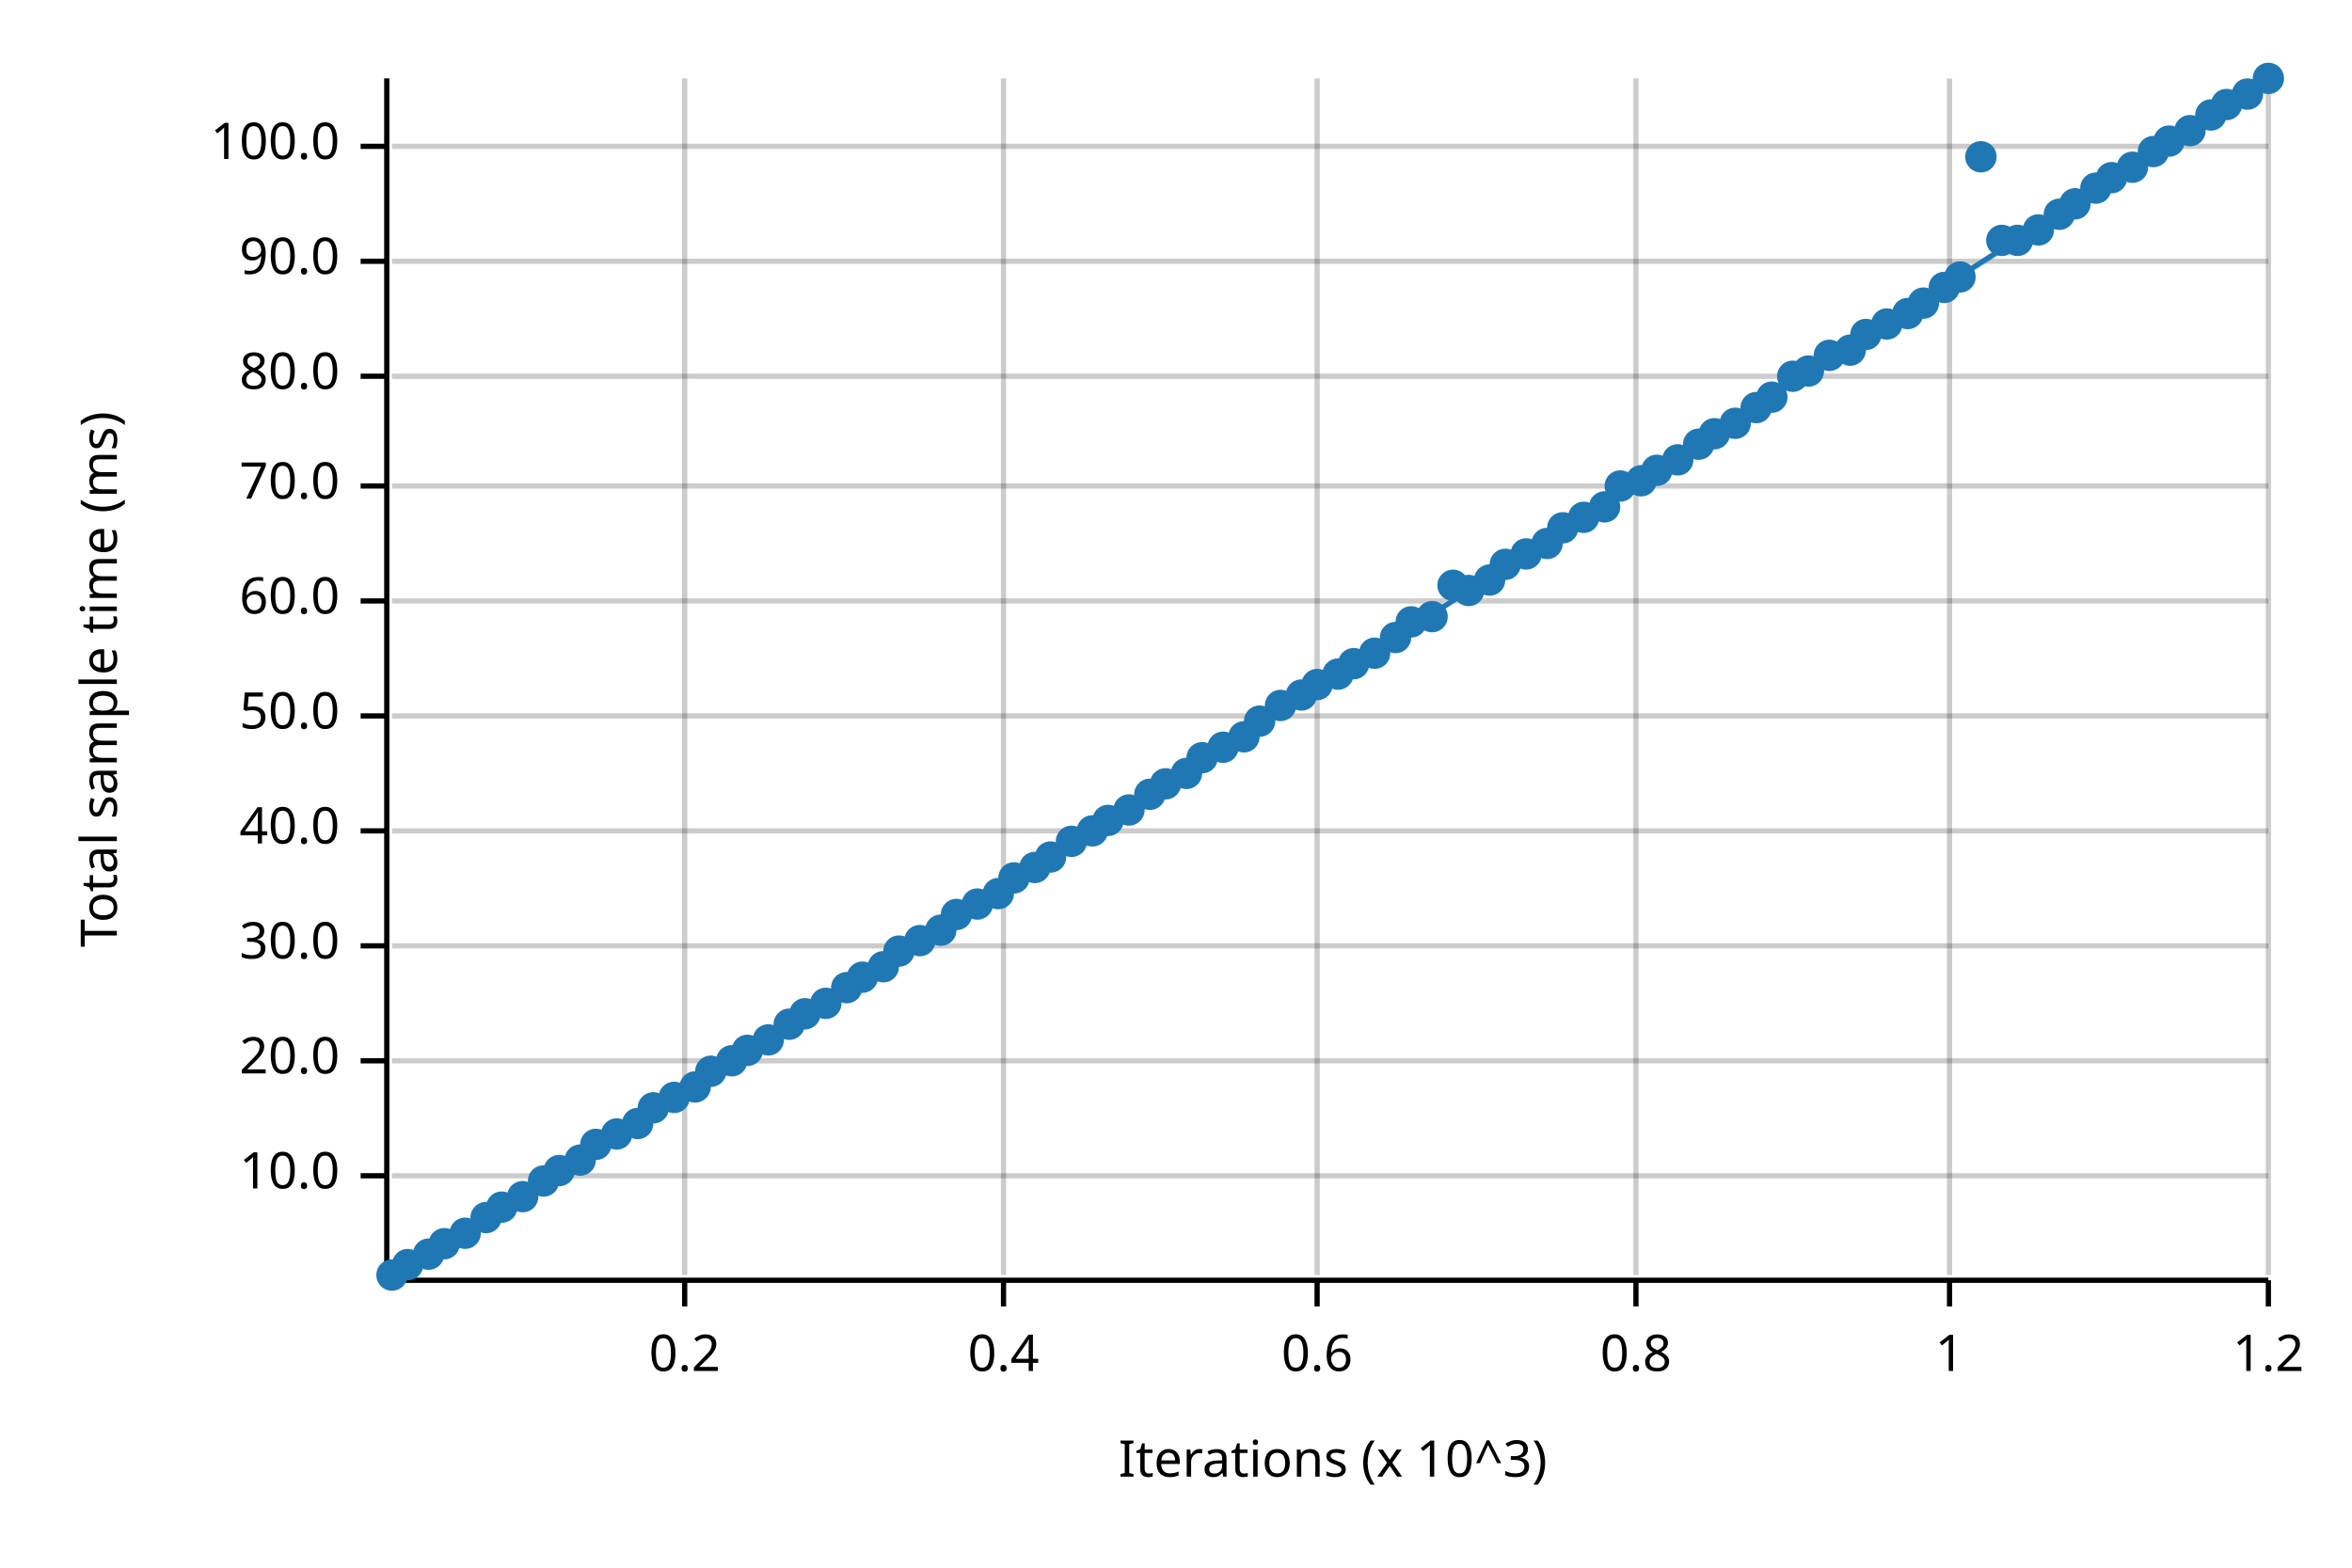
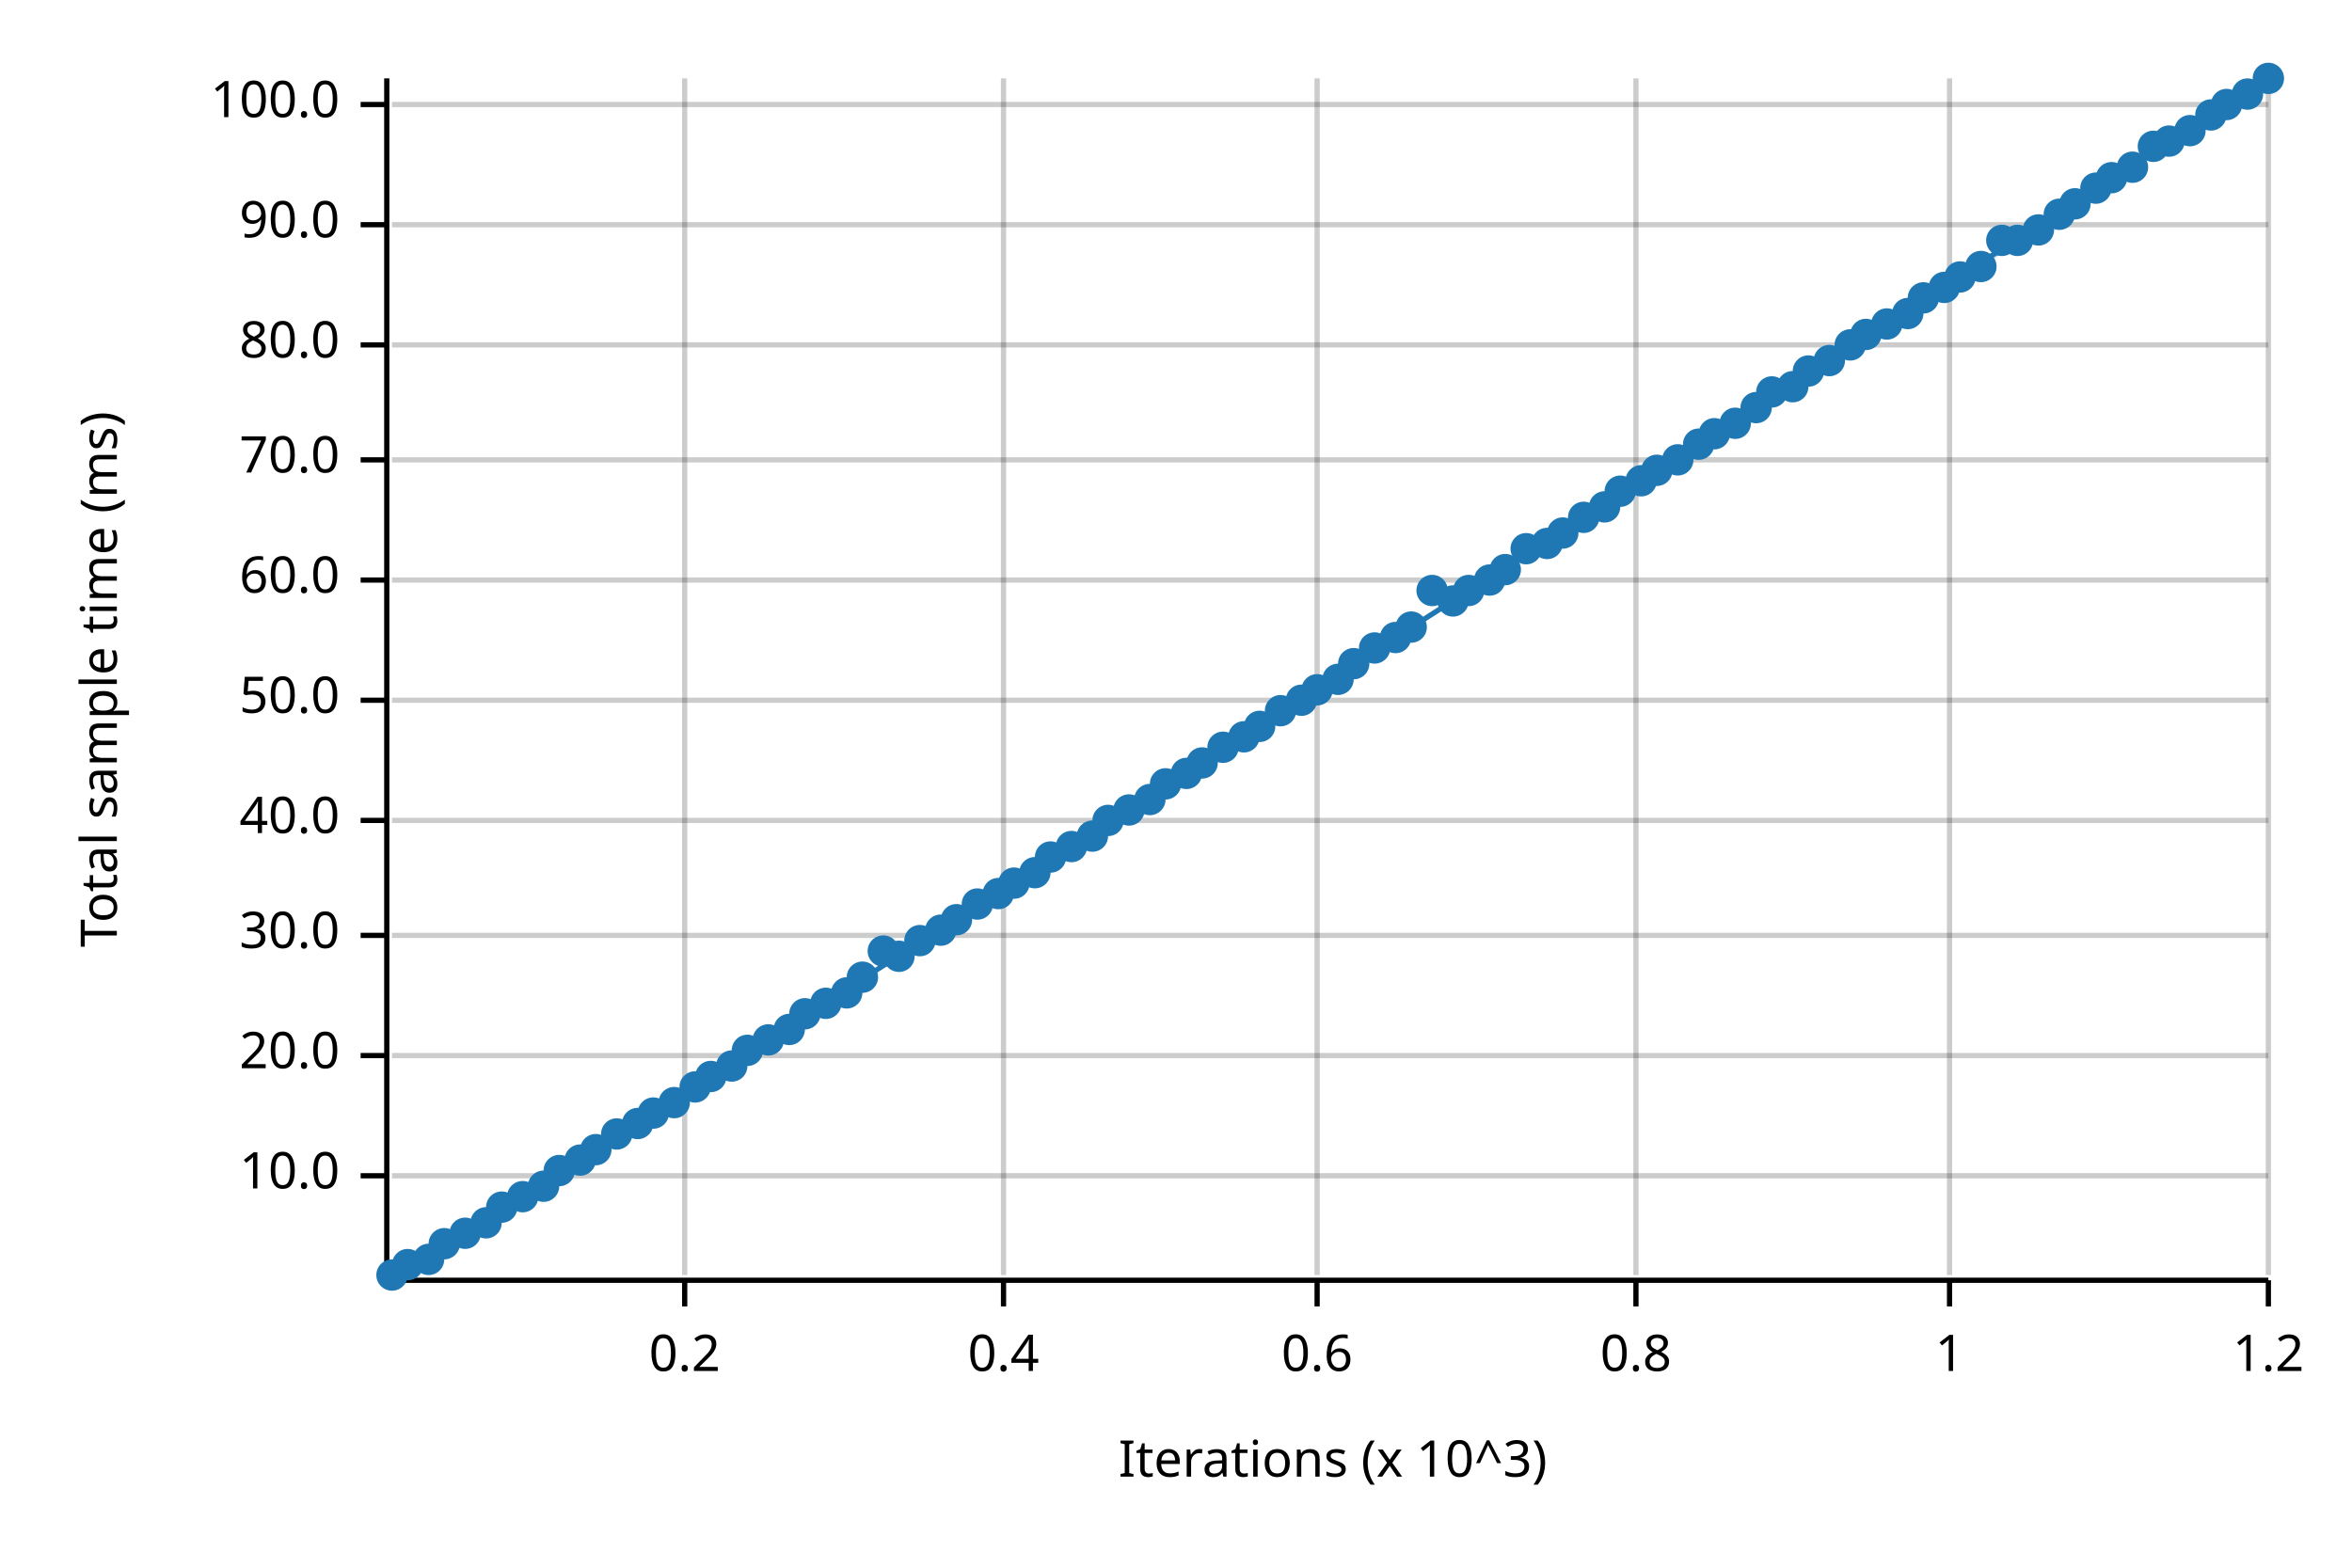
<svg xmlns="http://www.w3.org/2000/svg" width="450" height="300" viewBox="0 0 450 300">
  <text x="15" y="130" dy="0.76em" text-anchor="middle" font-family="sans-serif" font-size="9.677" opacity="1" fill="#000000" transform="rotate(270, 15, 130)">
Total sample time (ms)
</text>
  <text x="255" y="285" dy="-0.5ex" text-anchor="middle" font-family="sans-serif" font-size="9.677" opacity="1" fill="#000000">
Iterations (x 10^3)
</text>
  <line opacity="0.2" stroke="#000000" stroke-width="1" x1="131" y1="244" x2="131" y2="15" />
  <line opacity="0.2" stroke="#000000" stroke-width="1" x1="192" y1="244" x2="192" y2="15" />
  <line opacity="0.2" stroke="#000000" stroke-width="1" x1="252" y1="244" x2="252" y2="15" />
  <line opacity="0.2" stroke="#000000" stroke-width="1" x1="313" y1="244" x2="313" y2="15" />
  <line opacity="0.2" stroke="#000000" stroke-width="1" x1="373" y1="244" x2="373" y2="15" />
  <line opacity="0.2" stroke="#000000" stroke-width="1" x1="434" y1="244" x2="434" y2="15" />
  <line opacity="0.2" stroke="#000000" stroke-width="1" x1="75" y1="225" x2="434" y2="225" />
-   <line opacity="0.2" stroke="#000000" stroke-width="1" x1="75" y1="203" x2="434" y2="203" />
-   <line opacity="0.2" stroke="#000000" stroke-width="1" x1="75" y1="181" x2="434" y2="181" />
-   <line opacity="0.2" stroke="#000000" stroke-width="1" x1="75" y1="159" x2="434" y2="159" />
-   <line opacity="0.2" stroke="#000000" stroke-width="1" x1="75" y1="137" x2="434" y2="137" />
-   <line opacity="0.2" stroke="#000000" stroke-width="1" x1="75" y1="115" x2="434" y2="115" />
-   <line opacity="0.2" stroke="#000000" stroke-width="1" x1="75" y1="93" x2="434" y2="93" />
-   <line opacity="0.2" stroke="#000000" stroke-width="1" x1="75" y1="72" x2="434" y2="72" />
-   <line opacity="0.2" stroke="#000000" stroke-width="1" x1="75" y1="50" x2="434" y2="50" />
-   <line opacity="0.2" stroke="#000000" stroke-width="1" x1="75" y1="28" x2="434" y2="28" />
+   <line opacity="0.2" stroke="#000000" stroke-width="1" x1="75" y1="202" x2="434" y2="202" />
+   <line opacity="0.2" stroke="#000000" stroke-width="1" x1="75" y1="179" x2="434" y2="179" />
+   <line opacity="0.2" stroke="#000000" stroke-width="1" x1="75" y1="157" x2="434" y2="157" />
+   <line opacity="0.2" stroke="#000000" stroke-width="1" x1="75" y1="134" x2="434" y2="134" />
+   <line opacity="0.2" stroke="#000000" stroke-width="1" x1="75" y1="111" x2="434" y2="111" />
+   <line opacity="0.2" stroke="#000000" stroke-width="1" x1="75" y1="88" x2="434" y2="88" />
+   <line opacity="0.2" stroke="#000000" stroke-width="1" x1="75" y1="66" x2="434" y2="66" />
+   <line opacity="0.2" stroke="#000000" stroke-width="1" x1="75" y1="43" x2="434" y2="43" />
+   <line opacity="0.2" stroke="#000000" stroke-width="1" x1="75" y1="20" x2="434" y2="20" />
  <polyline fill="none" opacity="1" stroke="#000000" stroke-width="1" points="74,15 74,244 " />
  <text x="65" y="225" dy="0.5ex" text-anchor="end" font-family="sans-serif" font-size="9.677" opacity="1" fill="#000000">
10.0
</text>
  <polyline fill="none" opacity="1" stroke="#000000" stroke-width="1" points="69,225 74,225 " />
-   <text x="65" y="203" dy="0.5ex" text-anchor="end" font-family="sans-serif" font-size="9.677" opacity="1" fill="#000000">
+   <text x="65" y="202" dy="0.5ex" text-anchor="end" font-family="sans-serif" font-size="9.677" opacity="1" fill="#000000">
20.0
</text>
-   <polyline fill="none" opacity="1" stroke="#000000" stroke-width="1" points="69,203 74,203 " />
-   <text x="65" y="181" dy="0.5ex" text-anchor="end" font-family="sans-serif" font-size="9.677" opacity="1" fill="#000000">
+   <polyline fill="none" opacity="1" stroke="#000000" stroke-width="1" points="69,202 74,202 " />
+   <text x="65" y="179" dy="0.5ex" text-anchor="end" font-family="sans-serif" font-size="9.677" opacity="1" fill="#000000">
30.0
</text>
-   <polyline fill="none" opacity="1" stroke="#000000" stroke-width="1" points="69,181 74,181 " />
-   <text x="65" y="159" dy="0.5ex" text-anchor="end" font-family="sans-serif" font-size="9.677" opacity="1" fill="#000000">
+   <polyline fill="none" opacity="1" stroke="#000000" stroke-width="1" points="69,179 74,179 " />
+   <text x="65" y="157" dy="0.5ex" text-anchor="end" font-family="sans-serif" font-size="9.677" opacity="1" fill="#000000">
40.0
</text>
-   <polyline fill="none" opacity="1" stroke="#000000" stroke-width="1" points="69,159 74,159 " />
-   <text x="65" y="137" dy="0.5ex" text-anchor="end" font-family="sans-serif" font-size="9.677" opacity="1" fill="#000000">
+   <polyline fill="none" opacity="1" stroke="#000000" stroke-width="1" points="69,157 74,157 " />
+   <text x="65" y="134" dy="0.5ex" text-anchor="end" font-family="sans-serif" font-size="9.677" opacity="1" fill="#000000">
50.0
</text>
-   <polyline fill="none" opacity="1" stroke="#000000" stroke-width="1" points="69,137 74,137 " />
-   <text x="65" y="115" dy="0.5ex" text-anchor="end" font-family="sans-serif" font-size="9.677" opacity="1" fill="#000000">
+   <polyline fill="none" opacity="1" stroke="#000000" stroke-width="1" points="69,134 74,134 " />
+   <text x="65" y="111" dy="0.5ex" text-anchor="end" font-family="sans-serif" font-size="9.677" opacity="1" fill="#000000">
60.0
</text>
-   <polyline fill="none" opacity="1" stroke="#000000" stroke-width="1" points="69,115 74,115 " />
-   <text x="65" y="93" dy="0.5ex" text-anchor="end" font-family="sans-serif" font-size="9.677" opacity="1" fill="#000000">
+   <polyline fill="none" opacity="1" stroke="#000000" stroke-width="1" points="69,111 74,111 " />
+   <text x="65" y="88" dy="0.5ex" text-anchor="end" font-family="sans-serif" font-size="9.677" opacity="1" fill="#000000">
70.0
</text>
-   <polyline fill="none" opacity="1" stroke="#000000" stroke-width="1" points="69,93 74,93 " />
-   <text x="65" y="72" dy="0.5ex" text-anchor="end" font-family="sans-serif" font-size="9.677" opacity="1" fill="#000000">
+   <polyline fill="none" opacity="1" stroke="#000000" stroke-width="1" points="69,88 74,88 " />
+   <text x="65" y="66" dy="0.5ex" text-anchor="end" font-family="sans-serif" font-size="9.677" opacity="1" fill="#000000">
80.0
</text>
-   <polyline fill="none" opacity="1" stroke="#000000" stroke-width="1" points="69,72 74,72 " />
-   <text x="65" y="50" dy="0.5ex" text-anchor="end" font-family="sans-serif" font-size="9.677" opacity="1" fill="#000000">
+   <polyline fill="none" opacity="1" stroke="#000000" stroke-width="1" points="69,66 74,66 " />
+   <text x="65" y="43" dy="0.5ex" text-anchor="end" font-family="sans-serif" font-size="9.677" opacity="1" fill="#000000">
90.0
</text>
-   <polyline fill="none" opacity="1" stroke="#000000" stroke-width="1" points="69,50 74,50 " />
-   <text x="65" y="28" dy="0.5ex" text-anchor="end" font-family="sans-serif" font-size="9.677" opacity="1" fill="#000000">
+   <polyline fill="none" opacity="1" stroke="#000000" stroke-width="1" points="69,43 74,43 " />
+   <text x="65" y="20" dy="0.5ex" text-anchor="end" font-family="sans-serif" font-size="9.677" opacity="1" fill="#000000">
100.0
</text>
-   <polyline fill="none" opacity="1" stroke="#000000" stroke-width="1" points="69,28 74,28 " />
+   <polyline fill="none" opacity="1" stroke="#000000" stroke-width="1" points="69,20 74,20 " />
  <polyline fill="none" opacity="1" stroke="#000000" stroke-width="1" points="75,245 434,245 " />
  <text x="131" y="255" dy="0.76em" text-anchor="middle" font-family="sans-serif" font-size="9.677" opacity="1" fill="#000000">
0.2
</text>
  <polyline fill="none" opacity="1" stroke="#000000" stroke-width="1" points="131,245 131,250 " />
  <text x="192" y="255" dy="0.76em" text-anchor="middle" font-family="sans-serif" font-size="9.677" opacity="1" fill="#000000">
0.4
</text>
  <polyline fill="none" opacity="1" stroke="#000000" stroke-width="1" points="192,245 192,250 " />
  <text x="252" y="255" dy="0.76em" text-anchor="middle" font-family="sans-serif" font-size="9.677" opacity="1" fill="#000000">
0.6
</text>
  <polyline fill="none" opacity="1" stroke="#000000" stroke-width="1" points="252,245 252,250 " />
  <text x="313" y="255" dy="0.76em" text-anchor="middle" font-family="sans-serif" font-size="9.677" opacity="1" fill="#000000">
0.8
</text>
  <polyline fill="none" opacity="1" stroke="#000000" stroke-width="1" points="313,245 313,250 " />
  <text x="373" y="255" dy="0.76em" text-anchor="middle" font-family="sans-serif" font-size="9.677" opacity="1" fill="#000000">
1
</text>
  <polyline fill="none" opacity="1" stroke="#000000" stroke-width="1" points="373,245 373,250 " />
  <text x="434" y="255" dy="0.76em" text-anchor="middle" font-family="sans-serif" font-size="9.677" opacity="1" fill="#000000">
1.2
</text>
  <polyline fill="none" opacity="1" stroke="#000000" stroke-width="1" points="434,245 434,250 " />
  <circle cx="75" cy="244" r="3" opacity="1" fill="#1F78B4" stroke="none" stroke-width="1" />
  <circle cx="78" cy="242" r="3" opacity="1" fill="#1F78B4" stroke="none" stroke-width="1" />
-   <circle cx="82" cy="240" r="3" opacity="1" fill="#1F78B4" stroke="none" stroke-width="1" />
+   <circle cx="82" cy="241" r="3" opacity="1" fill="#1F78B4" stroke="none" stroke-width="1" />
  <circle cx="85" cy="238" r="3" opacity="1" fill="#1F78B4" stroke="none" stroke-width="1" />
  <circle cx="89" cy="236" r="3" opacity="1" fill="#1F78B4" stroke="none" stroke-width="1" />
-   <circle cx="93" cy="233" r="3" opacity="1" fill="#1F78B4" stroke="none" stroke-width="1" />
+   <circle cx="93" cy="234" r="3" opacity="1" fill="#1F78B4" stroke="none" stroke-width="1" />
  <circle cx="96" cy="231" r="3" opacity="1" fill="#1F78B4" stroke="none" stroke-width="1" />
  <circle cx="100" cy="229" r="3" opacity="1" fill="#1F78B4" stroke="none" stroke-width="1" />
-   <circle cx="104" cy="226" r="3" opacity="1" fill="#1F78B4" stroke="none" stroke-width="1" />
+   <circle cx="104" cy="227" r="3" opacity="1" fill="#1F78B4" stroke="none" stroke-width="1" />
  <circle cx="107" cy="224" r="3" opacity="1" fill="#1F78B4" stroke="none" stroke-width="1" />
  <circle cx="111" cy="222" r="3" opacity="1" fill="#1F78B4" stroke="none" stroke-width="1" />
-   <circle cx="114" cy="219" r="3" opacity="1" fill="#1F78B4" stroke="none" stroke-width="1" />
+   <circle cx="114" cy="220" r="3" opacity="1" fill="#1F78B4" stroke="none" stroke-width="1" />
  <circle cx="118" cy="217" r="3" opacity="1" fill="#1F78B4" stroke="none" stroke-width="1" />
  <circle cx="122" cy="215" r="3" opacity="1" fill="#1F78B4" stroke="none" stroke-width="1" />
-   <circle cx="125" cy="212" r="3" opacity="1" fill="#1F78B4" stroke="none" stroke-width="1" />
-   <circle cx="129" cy="210" r="3" opacity="1" fill="#1F78B4" stroke="none" stroke-width="1" />
+   <circle cx="125" cy="213" r="3" opacity="1" fill="#1F78B4" stroke="none" stroke-width="1" />
+   <circle cx="129" cy="211" r="3" opacity="1" fill="#1F78B4" stroke="none" stroke-width="1" />
  <circle cx="133" cy="208" r="3" opacity="1" fill="#1F78B4" stroke="none" stroke-width="1" />
-   <circle cx="136" cy="205" r="3" opacity="1" fill="#1F78B4" stroke="none" stroke-width="1" />
-   <circle cx="140" cy="203" r="3" opacity="1" fill="#1F78B4" stroke="none" stroke-width="1" />
+   <circle cx="136" cy="206" r="3" opacity="1" fill="#1F78B4" stroke="none" stroke-width="1" />
+   <circle cx="140" cy="204" r="3" opacity="1" fill="#1F78B4" stroke="none" stroke-width="1" />
  <circle cx="143" cy="201" r="3" opacity="1" fill="#1F78B4" stroke="none" stroke-width="1" />
  <circle cx="147" cy="199" r="3" opacity="1" fill="#1F78B4" stroke="none" stroke-width="1" />
-   <circle cx="151" cy="196" r="3" opacity="1" fill="#1F78B4" stroke="none" stroke-width="1" />
+   <circle cx="151" cy="197" r="3" opacity="1" fill="#1F78B4" stroke="none" stroke-width="1" />
  <circle cx="154" cy="194" r="3" opacity="1" fill="#1F78B4" stroke="none" stroke-width="1" />
  <circle cx="158" cy="192" r="3" opacity="1" fill="#1F78B4" stroke="none" stroke-width="1" />
-   <circle cx="162" cy="189" r="3" opacity="1" fill="#1F78B4" stroke="none" stroke-width="1" />
+   <circle cx="162" cy="190" r="3" opacity="1" fill="#1F78B4" stroke="none" stroke-width="1" />
  <circle cx="165" cy="187" r="3" opacity="1" fill="#1F78B4" stroke="none" stroke-width="1" />
-   <circle cx="169" cy="185" r="3" opacity="1" fill="#1F78B4" stroke="none" stroke-width="1" />
-   <circle cx="172" cy="182" r="3" opacity="1" fill="#1F78B4" stroke="none" stroke-width="1" />
+   <circle cx="169" cy="182" r="3" opacity="1" fill="#1F78B4" stroke="none" stroke-width="1" />
+   <circle cx="172" cy="183" r="3" opacity="1" fill="#1F78B4" stroke="none" stroke-width="1" />
  <circle cx="176" cy="180" r="3" opacity="1" fill="#1F78B4" stroke="none" stroke-width="1" />
  <circle cx="180" cy="178" r="3" opacity="1" fill="#1F78B4" stroke="none" stroke-width="1" />
-   <circle cx="183" cy="175" r="3" opacity="1" fill="#1F78B4" stroke="none" stroke-width="1" />
+   <circle cx="183" cy="176" r="3" opacity="1" fill="#1F78B4" stroke="none" stroke-width="1" />
  <circle cx="187" cy="173" r="3" opacity="1" fill="#1F78B4" stroke="none" stroke-width="1" />
  <circle cx="191" cy="171" r="3" opacity="1" fill="#1F78B4" stroke="none" stroke-width="1" />
-   <circle cx="194" cy="168" r="3" opacity="1" fill="#1F78B4" stroke="none" stroke-width="1" />
-   <circle cx="198" cy="166" r="3" opacity="1" fill="#1F78B4" stroke="none" stroke-width="1" />
+   <circle cx="194" cy="169" r="3" opacity="1" fill="#1F78B4" stroke="none" stroke-width="1" />
+   <circle cx="198" cy="167" r="3" opacity="1" fill="#1F78B4" stroke="none" stroke-width="1" />
  <circle cx="201" cy="164" r="3" opacity="1" fill="#1F78B4" stroke="none" stroke-width="1" />
-   <circle cx="205" cy="161" r="3" opacity="1" fill="#1F78B4" stroke="none" stroke-width="1" />
-   <circle cx="209" cy="159" r="3" opacity="1" fill="#1F78B4" stroke="none" stroke-width="1" />
+   <circle cx="205" cy="162" r="3" opacity="1" fill="#1F78B4" stroke="none" stroke-width="1" />
+   <circle cx="209" cy="160" r="3" opacity="1" fill="#1F78B4" stroke="none" stroke-width="1" />
  <circle cx="212" cy="157" r="3" opacity="1" fill="#1F78B4" stroke="none" stroke-width="1" />
  <circle cx="216" cy="155" r="3" opacity="1" fill="#1F78B4" stroke="none" stroke-width="1" />
-   <circle cx="220" cy="152" r="3" opacity="1" fill="#1F78B4" stroke="none" stroke-width="1" />
+   <circle cx="220" cy="153" r="3" opacity="1" fill="#1F78B4" stroke="none" stroke-width="1" />
  <circle cx="223" cy="150" r="3" opacity="1" fill="#1F78B4" stroke="none" stroke-width="1" />
  <circle cx="227" cy="148" r="3" opacity="1" fill="#1F78B4" stroke="none" stroke-width="1" />
-   <circle cx="230" cy="145" r="3" opacity="1" fill="#1F78B4" stroke="none" stroke-width="1" />
+   <circle cx="230" cy="146" r="3" opacity="1" fill="#1F78B4" stroke="none" stroke-width="1" />
  <circle cx="234" cy="143" r="3" opacity="1" fill="#1F78B4" stroke="none" stroke-width="1" />
  <circle cx="238" cy="141" r="3" opacity="1" fill="#1F78B4" stroke="none" stroke-width="1" />
-   <circle cx="241" cy="138" r="3" opacity="1" fill="#1F78B4" stroke="none" stroke-width="1" />
-   <circle cx="245" cy="135" r="3" opacity="1" fill="#1F78B4" stroke="none" stroke-width="1" />
-   <circle cx="249" cy="133" r="3" opacity="1" fill="#1F78B4" stroke="none" stroke-width="1" />
-   <circle cx="252" cy="131" r="3" opacity="1" fill="#1F78B4" stroke="none" stroke-width="1" />
-   <circle cx="256" cy="129" r="3" opacity="1" fill="#1F78B4" stroke="none" stroke-width="1" />
+   <circle cx="241" cy="139" r="3" opacity="1" fill="#1F78B4" stroke="none" stroke-width="1" />
+   <circle cx="245" cy="136" r="3" opacity="1" fill="#1F78B4" stroke="none" stroke-width="1" />
+   <circle cx="249" cy="134" r="3" opacity="1" fill="#1F78B4" stroke="none" stroke-width="1" />
+   <circle cx="252" cy="132" r="3" opacity="1" fill="#1F78B4" stroke="none" stroke-width="1" />
+   <circle cx="256" cy="130" r="3" opacity="1" fill="#1F78B4" stroke="none" stroke-width="1" />
  <circle cx="259" cy="127" r="3" opacity="1" fill="#1F78B4" stroke="none" stroke-width="1" />
-   <circle cx="263" cy="125" r="3" opacity="1" fill="#1F78B4" stroke="none" stroke-width="1" />
+   <circle cx="263" cy="124" r="3" opacity="1" fill="#1F78B4" stroke="none" stroke-width="1" />
  <circle cx="267" cy="122" r="3" opacity="1" fill="#1F78B4" stroke="none" stroke-width="1" />
-   <circle cx="270" cy="119" r="3" opacity="1" fill="#1F78B4" stroke="none" stroke-width="1" />
-   <circle cx="274" cy="118" r="3" opacity="1" fill="#1F78B4" stroke="none" stroke-width="1" />
-   <circle cx="278" cy="112" r="3" opacity="1" fill="#1F78B4" stroke="none" stroke-width="1" />
+   <circle cx="270" cy="120" r="3" opacity="1" fill="#1F78B4" stroke="none" stroke-width="1" />
+   <circle cx="274" cy="113" r="3" opacity="1" fill="#1F78B4" stroke="none" stroke-width="1" />
+   <circle cx="278" cy="115" r="3" opacity="1" fill="#1F78B4" stroke="none" stroke-width="1" />
  <circle cx="281" cy="113" r="3" opacity="1" fill="#1F78B4" stroke="none" stroke-width="1" />
  <circle cx="285" cy="111" r="3" opacity="1" fill="#1F78B4" stroke="none" stroke-width="1" />
-   <circle cx="288" cy="108" r="3" opacity="1" fill="#1F78B4" stroke="none" stroke-width="1" />
-   <circle cx="292" cy="106" r="3" opacity="1" fill="#1F78B4" stroke="none" stroke-width="1" />
+   <circle cx="288" cy="109" r="3" opacity="1" fill="#1F78B4" stroke="none" stroke-width="1" />
+   <circle cx="292" cy="105" r="3" opacity="1" fill="#1F78B4" stroke="none" stroke-width="1" />
  <circle cx="296" cy="104" r="3" opacity="1" fill="#1F78B4" stroke="none" stroke-width="1" />
-   <circle cx="299" cy="101" r="3" opacity="1" fill="#1F78B4" stroke="none" stroke-width="1" />
+   <circle cx="299" cy="102" r="3" opacity="1" fill="#1F78B4" stroke="none" stroke-width="1" />
  <circle cx="303" cy="99" r="3" opacity="1" fill="#1F78B4" stroke="none" stroke-width="1" />
  <circle cx="307" cy="97" r="3" opacity="1" fill="#1F78B4" stroke="none" stroke-width="1" />
-   <circle cx="310" cy="93" r="3" opacity="1" fill="#1F78B4" stroke="none" stroke-width="1" />
+   <circle cx="310" cy="94" r="3" opacity="1" fill="#1F78B4" stroke="none" stroke-width="1" />
  <circle cx="314" cy="92" r="3" opacity="1" fill="#1F78B4" stroke="none" stroke-width="1" />
  <circle cx="317" cy="90" r="3" opacity="1" fill="#1F78B4" stroke="none" stroke-width="1" />
  <circle cx="321" cy="88" r="3" opacity="1" fill="#1F78B4" stroke="none" stroke-width="1" />
  <circle cx="325" cy="85" r="3" opacity="1" fill="#1F78B4" stroke="none" stroke-width="1" />
  <circle cx="328" cy="83" r="3" opacity="1" fill="#1F78B4" stroke="none" stroke-width="1" />
  <circle cx="332" cy="81" r="3" opacity="1" fill="#1F78B4" stroke="none" stroke-width="1" />
  <circle cx="336" cy="78" r="3" opacity="1" fill="#1F78B4" stroke="none" stroke-width="1" />
-   <circle cx="339" cy="76" r="3" opacity="1" fill="#1F78B4" stroke="none" stroke-width="1" />
-   <circle cx="343" cy="72" r="3" opacity="1" fill="#1F78B4" stroke="none" stroke-width="1" />
+   <circle cx="339" cy="75" r="3" opacity="1" fill="#1F78B4" stroke="none" stroke-width="1" />
+   <circle cx="343" cy="74" r="3" opacity="1" fill="#1F78B4" stroke="none" stroke-width="1" />
  <circle cx="346" cy="71" r="3" opacity="1" fill="#1F78B4" stroke="none" stroke-width="1" />
-   <circle cx="350" cy="68" r="3" opacity="1" fill="#1F78B4" stroke="none" stroke-width="1" />
-   <circle cx="354" cy="67" r="3" opacity="1" fill="#1F78B4" stroke="none" stroke-width="1" />
+   <circle cx="350" cy="69" r="3" opacity="1" fill="#1F78B4" stroke="none" stroke-width="1" />
+   <circle cx="354" cy="66" r="3" opacity="1" fill="#1F78B4" stroke="none" stroke-width="1" />
  <circle cx="357" cy="64" r="3" opacity="1" fill="#1F78B4" stroke="none" stroke-width="1" />
  <circle cx="361" cy="62" r="3" opacity="1" fill="#1F78B4" stroke="none" stroke-width="1" />
  <circle cx="365" cy="60" r="3" opacity="1" fill="#1F78B4" stroke="none" stroke-width="1" />
-   <circle cx="368" cy="58" r="3" opacity="1" fill="#1F78B4" stroke="none" stroke-width="1" />
+   <circle cx="368" cy="57" r="3" opacity="1" fill="#1F78B4" stroke="none" stroke-width="1" />
  <circle cx="372" cy="55" r="3" opacity="1" fill="#1F78B4" stroke="none" stroke-width="1" />
  <circle cx="375" cy="53" r="3" opacity="1" fill="#1F78B4" stroke="none" stroke-width="1" />
-   <circle cx="379" cy="30" r="3" opacity="1" fill="#1F78B4" stroke="none" stroke-width="1" />
+   <circle cx="379" cy="51" r="3" opacity="1" fill="#1F78B4" stroke="none" stroke-width="1" />
  <circle cx="383" cy="46" r="3" opacity="1" fill="#1F78B4" stroke="none" stroke-width="1" />
  <circle cx="386" cy="46" r="3" opacity="1" fill="#1F78B4" stroke="none" stroke-width="1" />
  <circle cx="390" cy="44" r="3" opacity="1" fill="#1F78B4" stroke="none" stroke-width="1" />
  <circle cx="394" cy="41" r="3" opacity="1" fill="#1F78B4" stroke="none" stroke-width="1" />
  <circle cx="397" cy="39" r="3" opacity="1" fill="#1F78B4" stroke="none" stroke-width="1" />
  <circle cx="401" cy="36" r="3" opacity="1" fill="#1F78B4" stroke="none" stroke-width="1" />
  <circle cx="404" cy="34" r="3" opacity="1" fill="#1F78B4" stroke="none" stroke-width="1" />
  <circle cx="408" cy="32" r="3" opacity="1" fill="#1F78B4" stroke="none" stroke-width="1" />
-   <circle cx="412" cy="29" r="3" opacity="1" fill="#1F78B4" stroke="none" stroke-width="1" />
+   <circle cx="412" cy="28" r="3" opacity="1" fill="#1F78B4" stroke="none" stroke-width="1" />
  <circle cx="415" cy="27" r="3" opacity="1" fill="#1F78B4" stroke="none" stroke-width="1" />
  <circle cx="419" cy="25" r="3" opacity="1" fill="#1F78B4" stroke="none" stroke-width="1" />
  <circle cx="423" cy="22" r="3" opacity="1" fill="#1F78B4" stroke="none" stroke-width="1" />
  <circle cx="426" cy="20" r="3" opacity="1" fill="#1F78B4" stroke="none" stroke-width="1" />
  <circle cx="430" cy="18" r="3" opacity="1" fill="#1F78B4" stroke="none" stroke-width="1" />
  <circle cx="434" cy="15" r="3" opacity="1" fill="#1F78B4" stroke="none" stroke-width="1" />
  <polyline fill="none" opacity="1" stroke="#1F78B4" stroke-width="1" points="75,245 434,15 " />
  <polygon opacity="0.25" fill="#1F78B4" points="75,245 434,16 434,15 " />
</svg>
